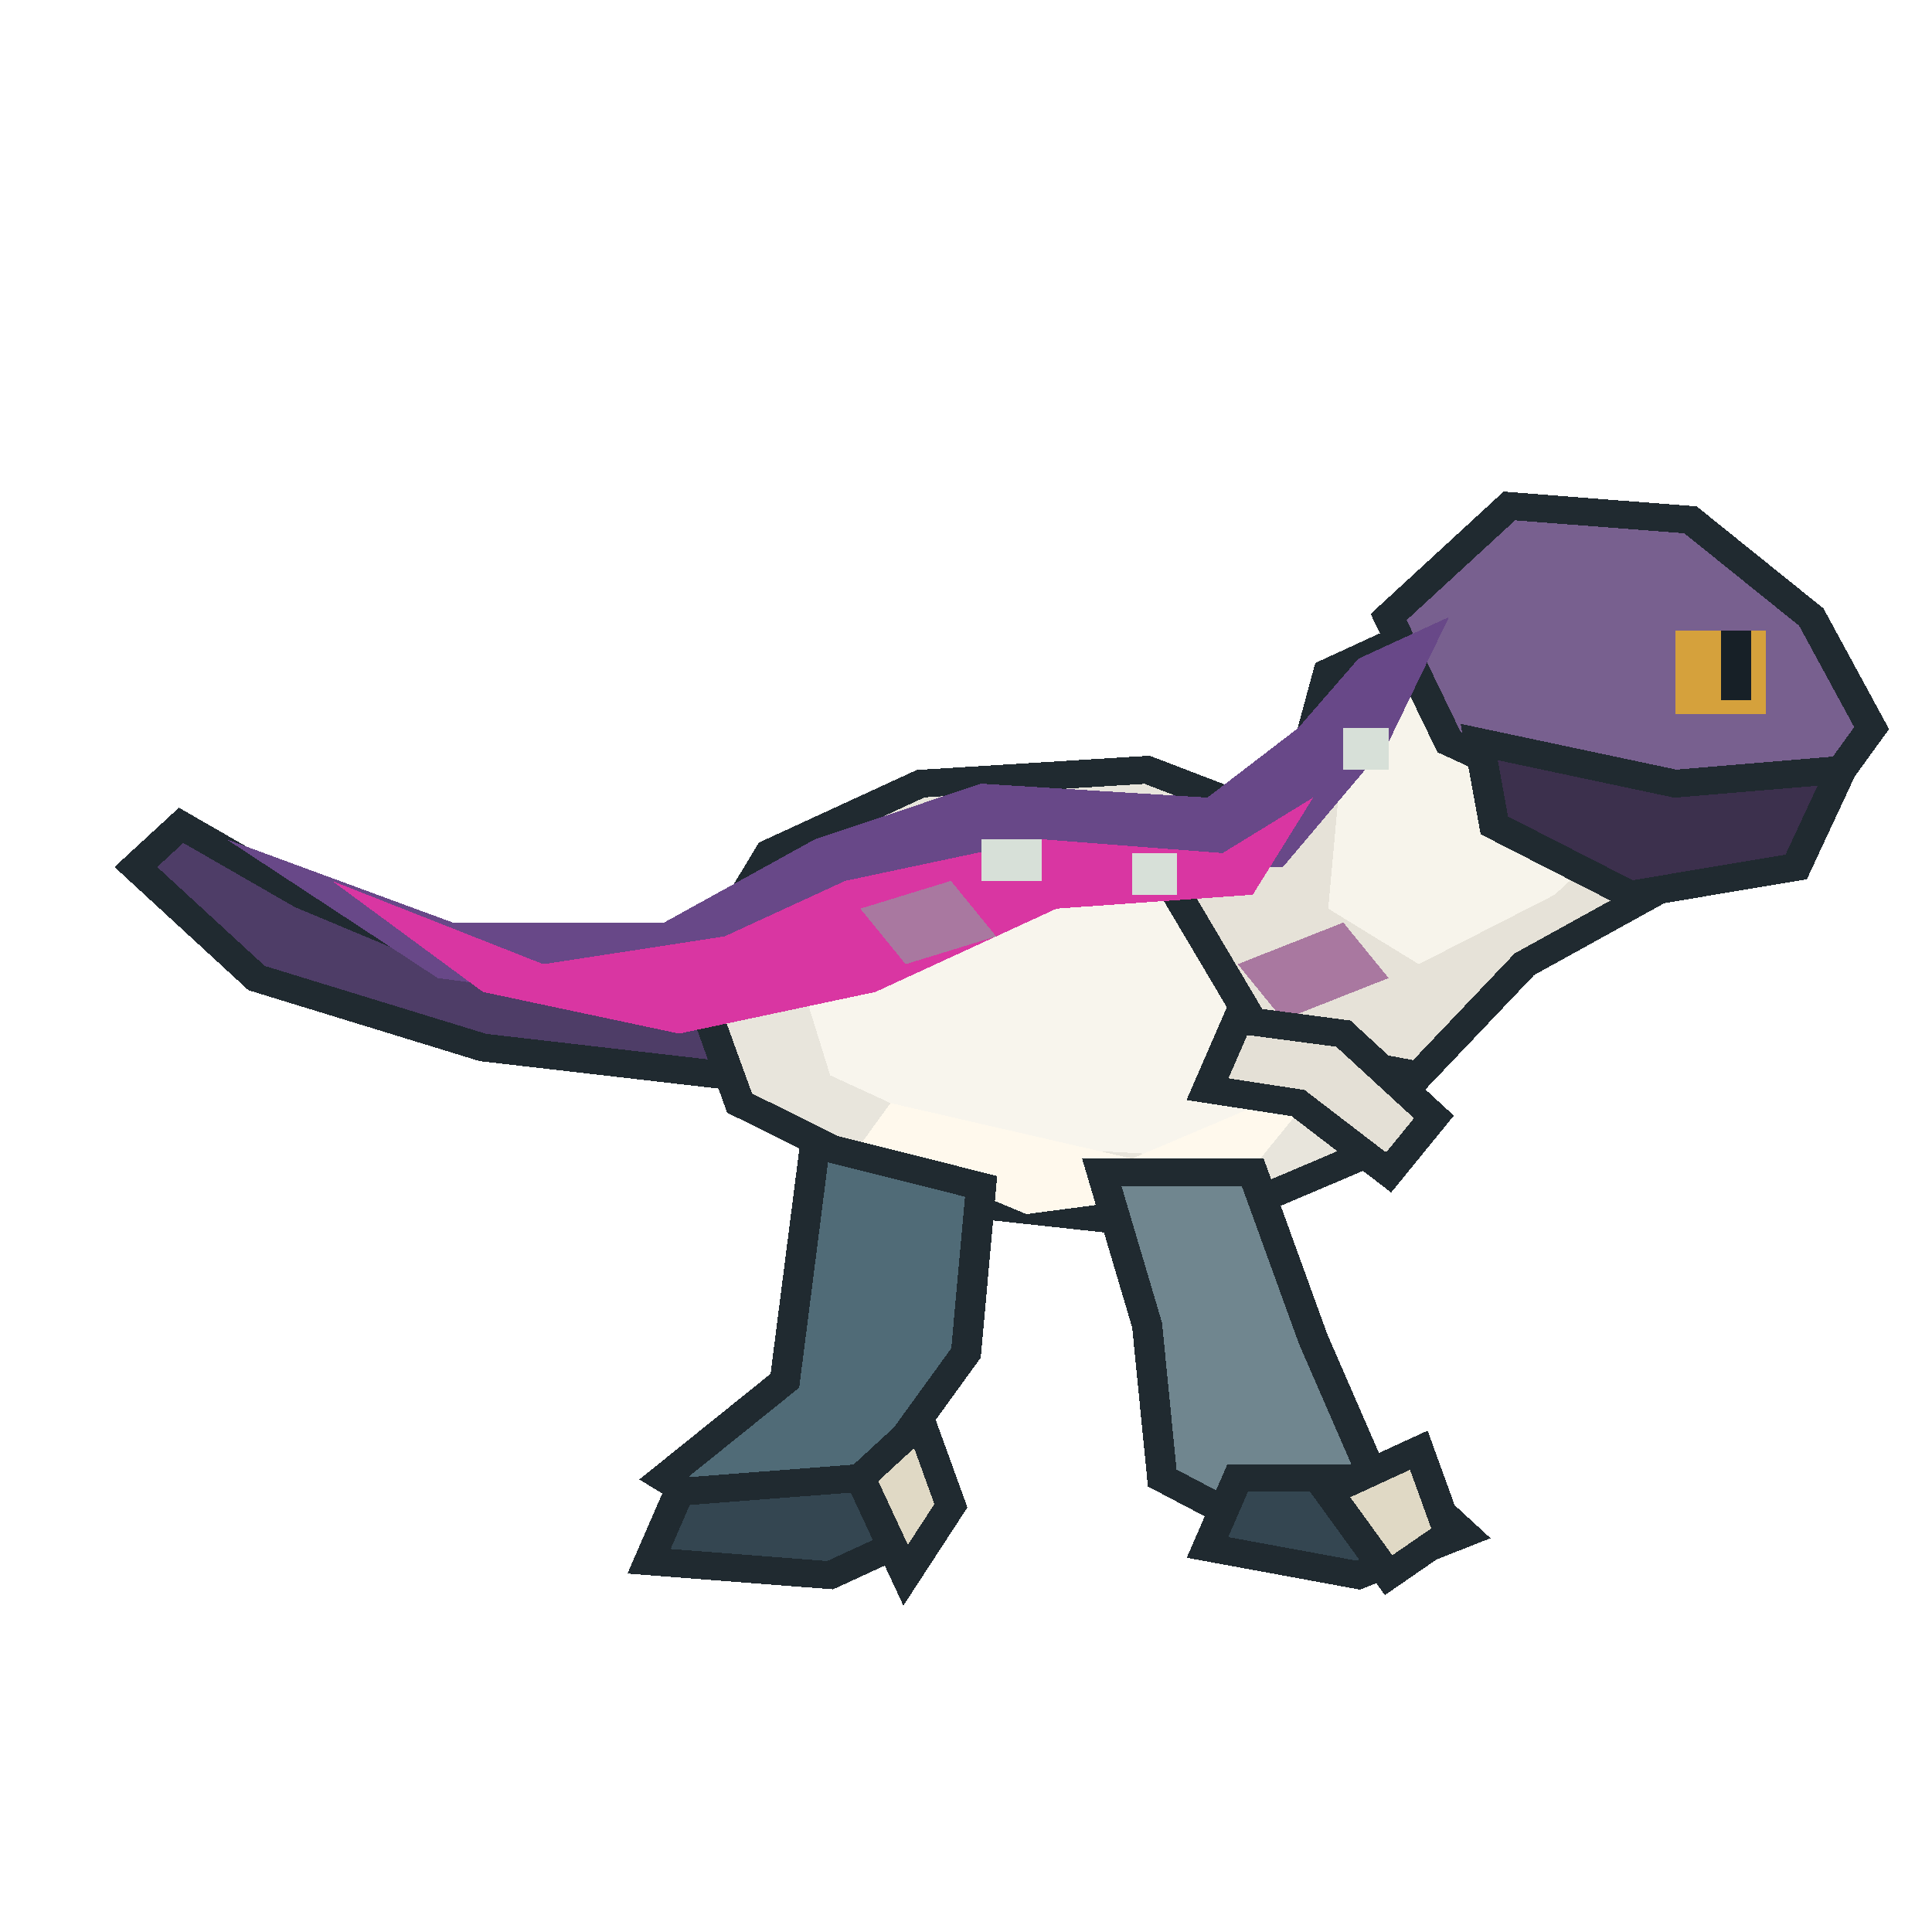
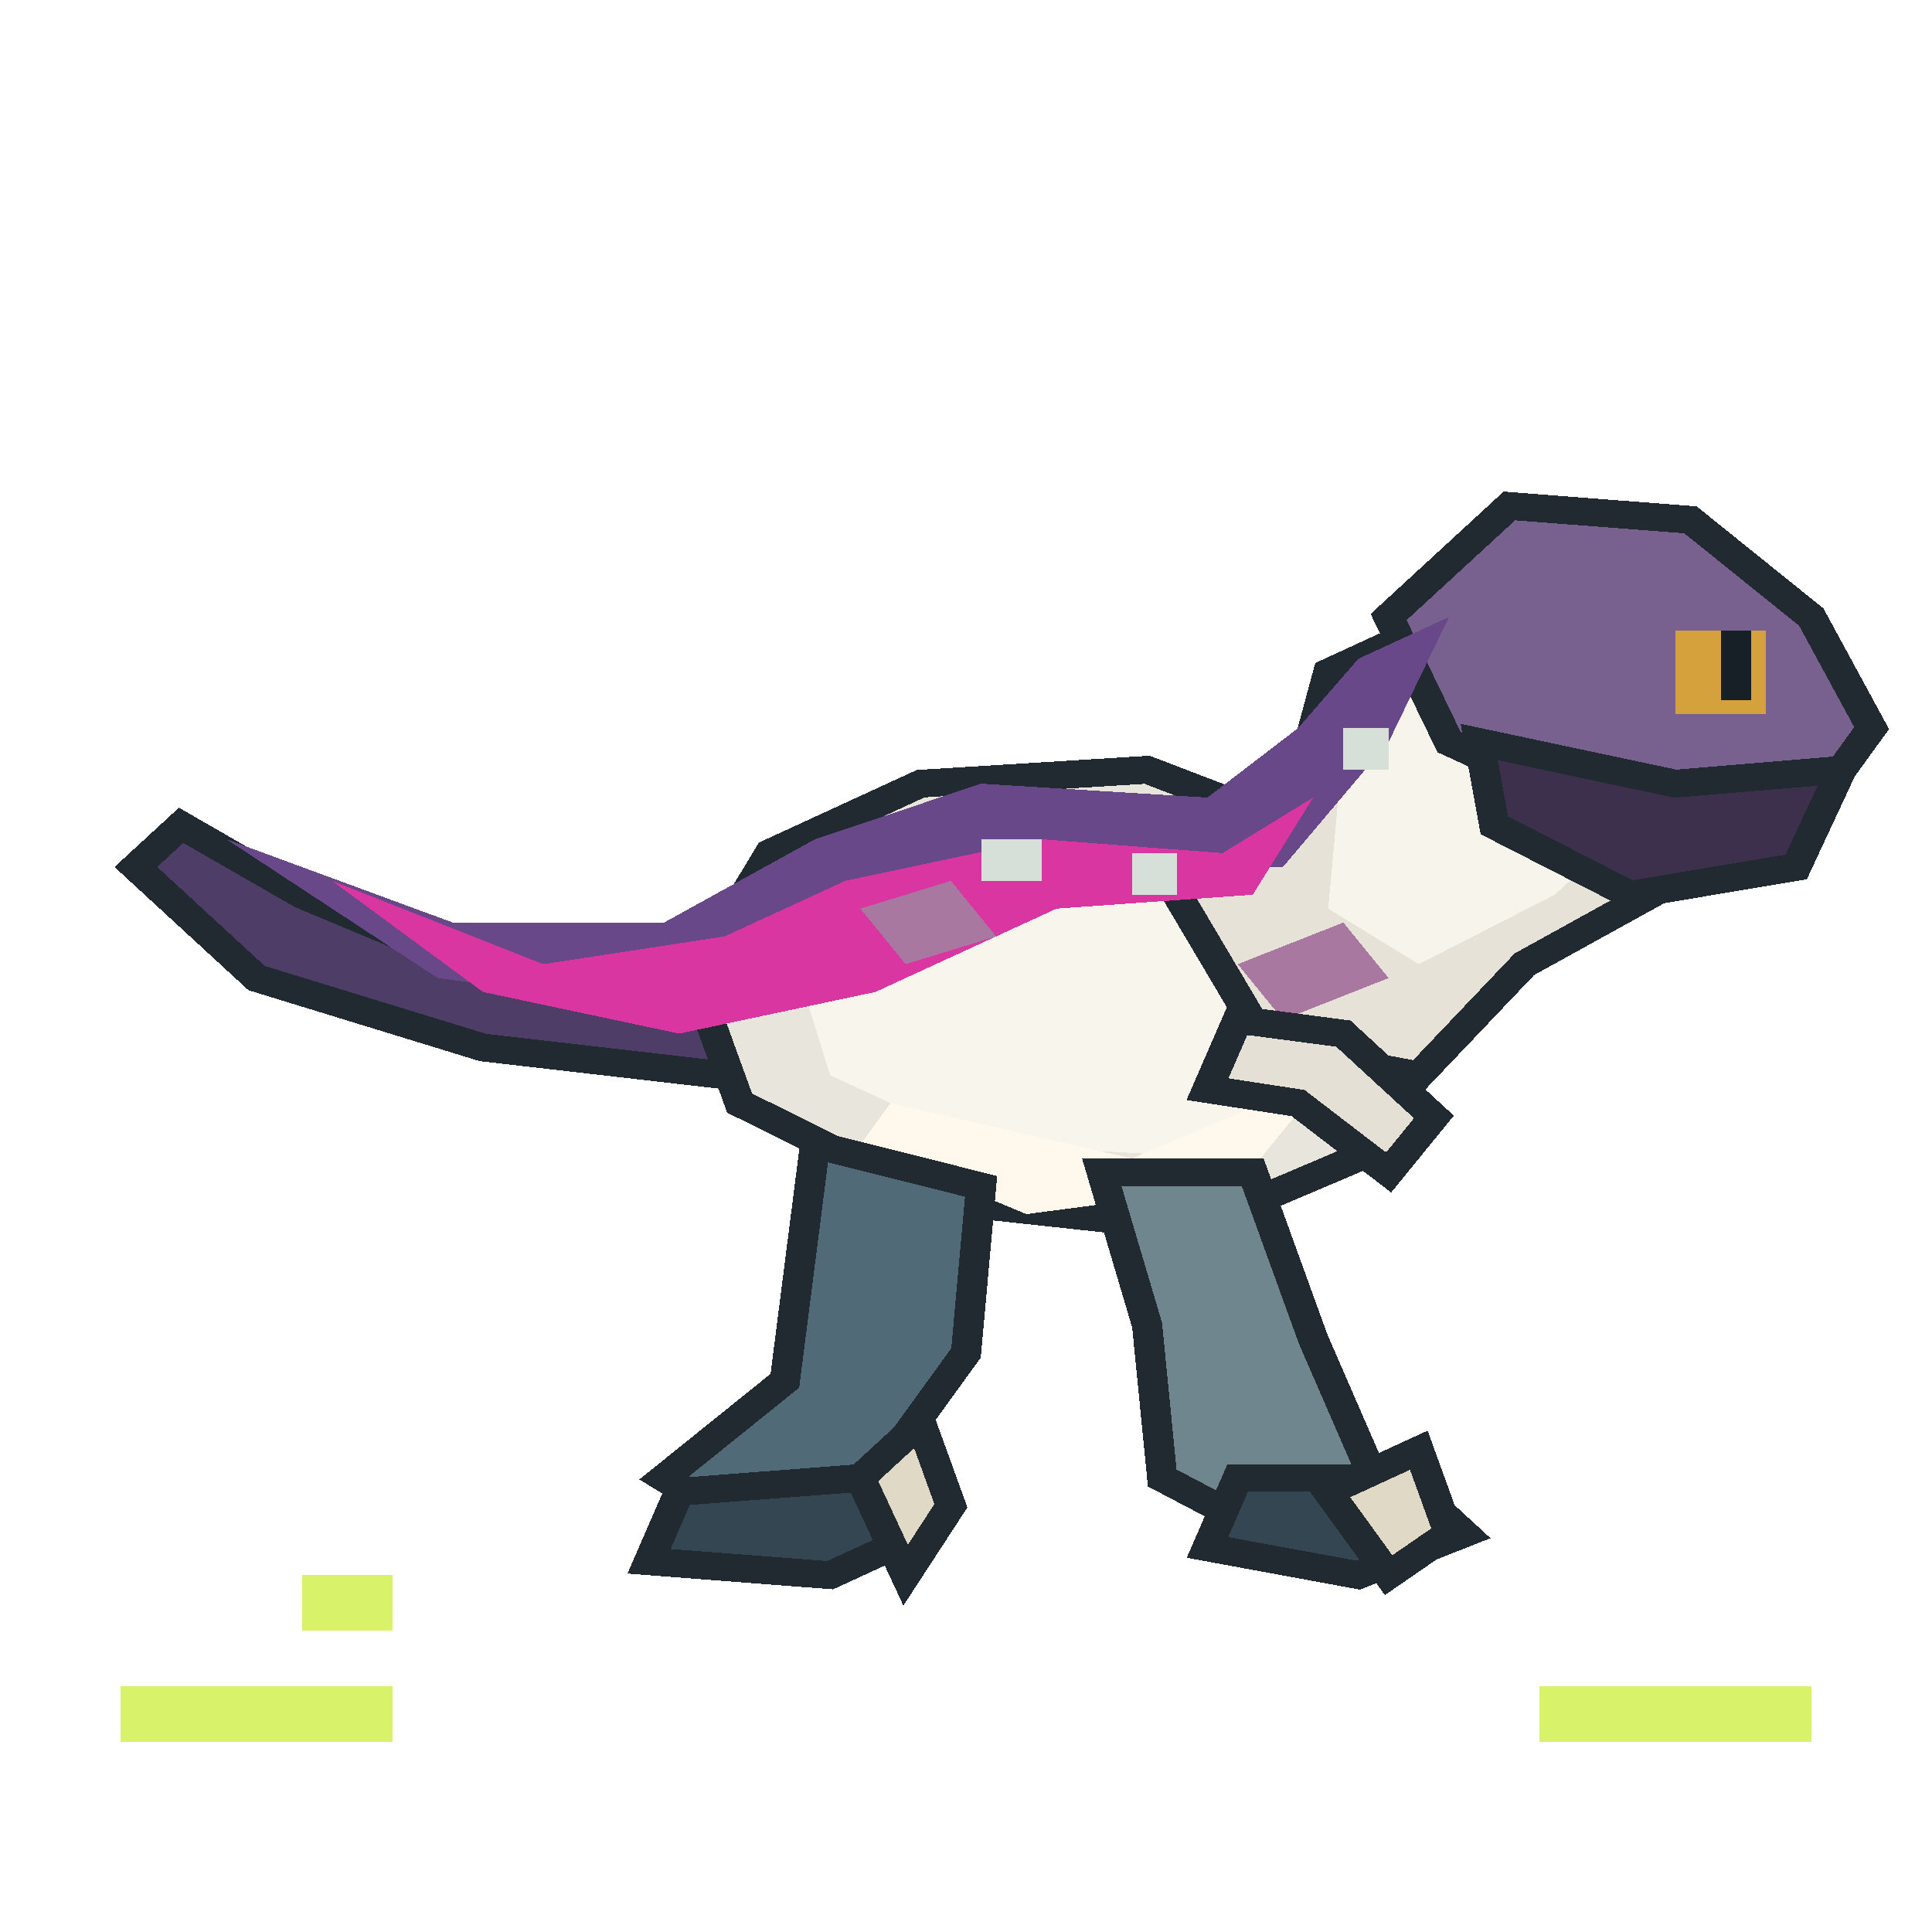
- <svg xmlns="http://www.w3.org/2000/svg" viewBox="0 0 128 128" shape-rendering="crispEdges" role="img" aria-label="Rosa" data-character="Rosa" data-species="Velociraptor" data-age="juvenile" data-lineage="Violeta" data-hide="white" data-back="purple" data-dorsal-stripe="magenta" data-eye="gold-ochre" data-origin="original Frantic Search character" data-pose="land">
+ <svg xmlns="http://www.w3.org/2000/svg" data-feet-orientation="forward" viewBox="0 0 128 128" shape-rendering="crispEdges" role="img" aria-label="Rosa" data-character="Rosa" data-species="Velociraptor" data-age="juvenile" data-lineage="Violeta" data-hide="white" data-back="purple" data-dorsal-stripe="magenta" data-eye="gold-ochre" data-origin="original Frantic Search character" data-pose="land">
  <g data-pose-transform="land" transform="translate(0 5) scale(1 .92)">
    <g stroke="#202a30" stroke-width="2" stroke-linejoin="miter">
      <polygon points="56,65 43,67 31,64 20,59 12,54 9,57 17,65 32,70 48,72 60,70" fill="#4e3d67" />
      <polygon points="46,65 51,56 61,51 76,50 88,55 96,64 92,77 79,83 62,81 49,74" fill="#e8e5dc" />
      <polygon points="53,65 61,56 78,55 89,61 91,70 82,78 65,77 55,72" fill="#f8f5ed" stroke="none" />
      <polygon points="59,74 75,78 88,72 82,80 68,82 57,77" fill="#fff9ed" stroke="none" />
      <polygon points="78,59 86,51 88,43 98,38 109,40 115,48 111,58 101,64 94,72 84,70" fill="#e6e2d8" />
      <polygon points="89,48 96,42 107,44 111,51 103,59 94,64 88,60" fill="#f7f4eb" stroke="none" />
      <polygon points="92,39 100,31 112,32 120,39 124,47 120,53 108,54 96,48" fill="#78608f" />
      <polygon points="98,48 111,51 122,50 119,57 108,59 99,54" fill="#3c304d" />
      <polygon points="15,55 30,61 44,61 54,55 65,51 80,52 86,47 90,42 96,39 92,48 85,57 77,57 65,57 54,63 43,67 29,65" fill="#684888" stroke="none" />
      <polygon points="22,58 36,64 48,62 56,58 69,55 81,56 87,52 83,59 70,60 58,66 45,69 32,66" fill="#d936a2" stroke="none" />
      <polygon points="57,60 63,58 66,62 60,64" fill="#a978a0" stroke="none" />
      <polygon points="82,64 89,61 92,65 85,68" fill="#a978a0" stroke="none" />
      <polygon points="82,68 89,69 95,75 92,79 86,74 80,73" fill="#e4e0d6" />
      <rect x="111" y="40" width="6" height="6" fill="#d5a13c" stroke="none" />
      <rect x="114" y="40" width="2" height="5" fill="#172027" stroke="none" />
      <polygon points="54,77 65,80 64,92 58,101 50,105 44,101 52,94" fill="#506b77" />
      <polygon points="73,79 83,79 87,91 91,101 84,105 77,101 76,90" fill="#70868f" />
-       <polygon points="45,102 57,101 61,105 55,108 43,107" fill="#344651" />
-       <polygon points="82,101 93,101 97,105 90,108 80,106" fill="#344651" />
-       <polygon points="57,101 61,97 63,103 60,108" fill="#e0d9c5" />
-       <polygon points="88,102 94,99 96,105 92,108" fill="#e0d9c5" />
+       <polygon points="45,102 57,101 61,105 55,108 43,107" data-foot-facing="forward" fill="#344651" />
+       <polygon points="82,101 93,101 97,105 90,108 80,106" data-foot-facing="forward" fill="#344651" />
+       <polygon points="57,101 61,97 63,103 60,108" data-foot-facing="forward" fill="#e0d9c5" />
+       <polygon points="88,102 94,99 96,105 92,108" data-foot-facing="forward" fill="#e0d9c5" />
    </g>
    <g fill="#d7e0d8">
      <rect x="65" y="55" width="4" height="3" />
      <rect x="75" y="56" width="3" height="3" />
      <rect x="89" y="47" width="3" height="3" />
    </g>
+     <g data-motion-accent="landing" shape-rendering="crispEdges">
+       <path d="M8 116h18v4H8zM102 116h18v4h-18zM20 108h6v4h-6z" fill="#d8f36a" />
+     </g>
  </g>
</svg>
